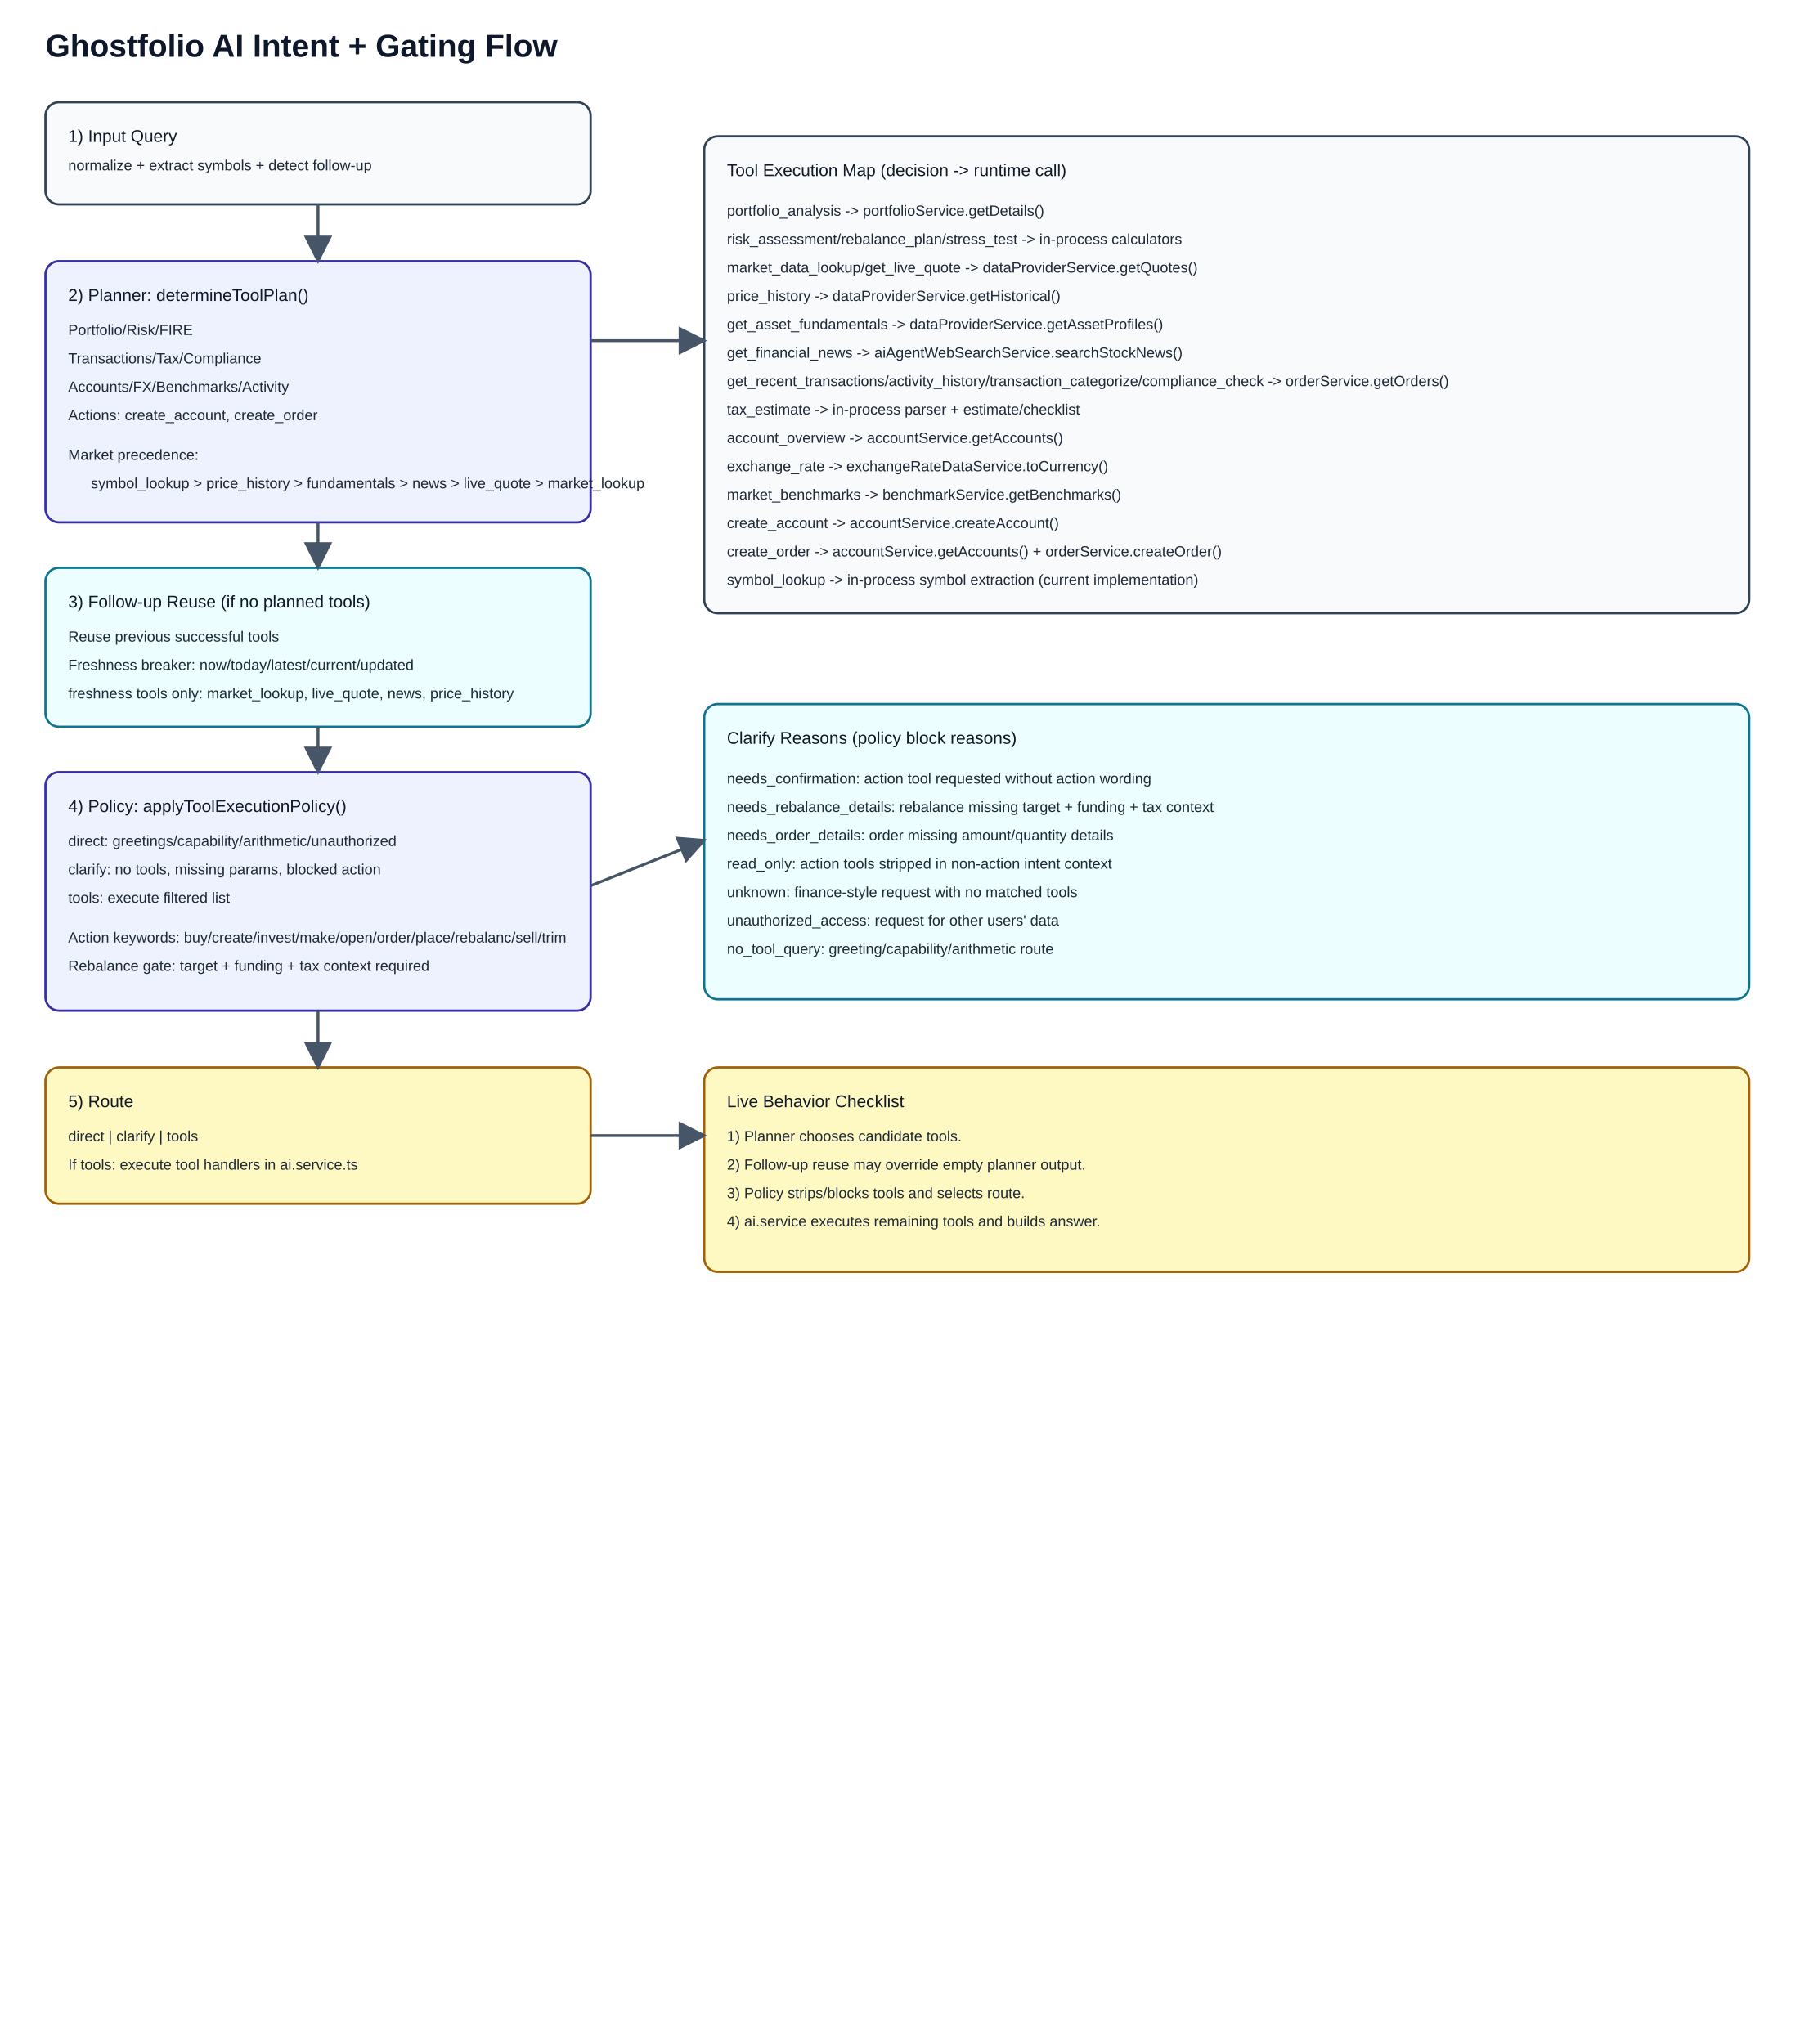
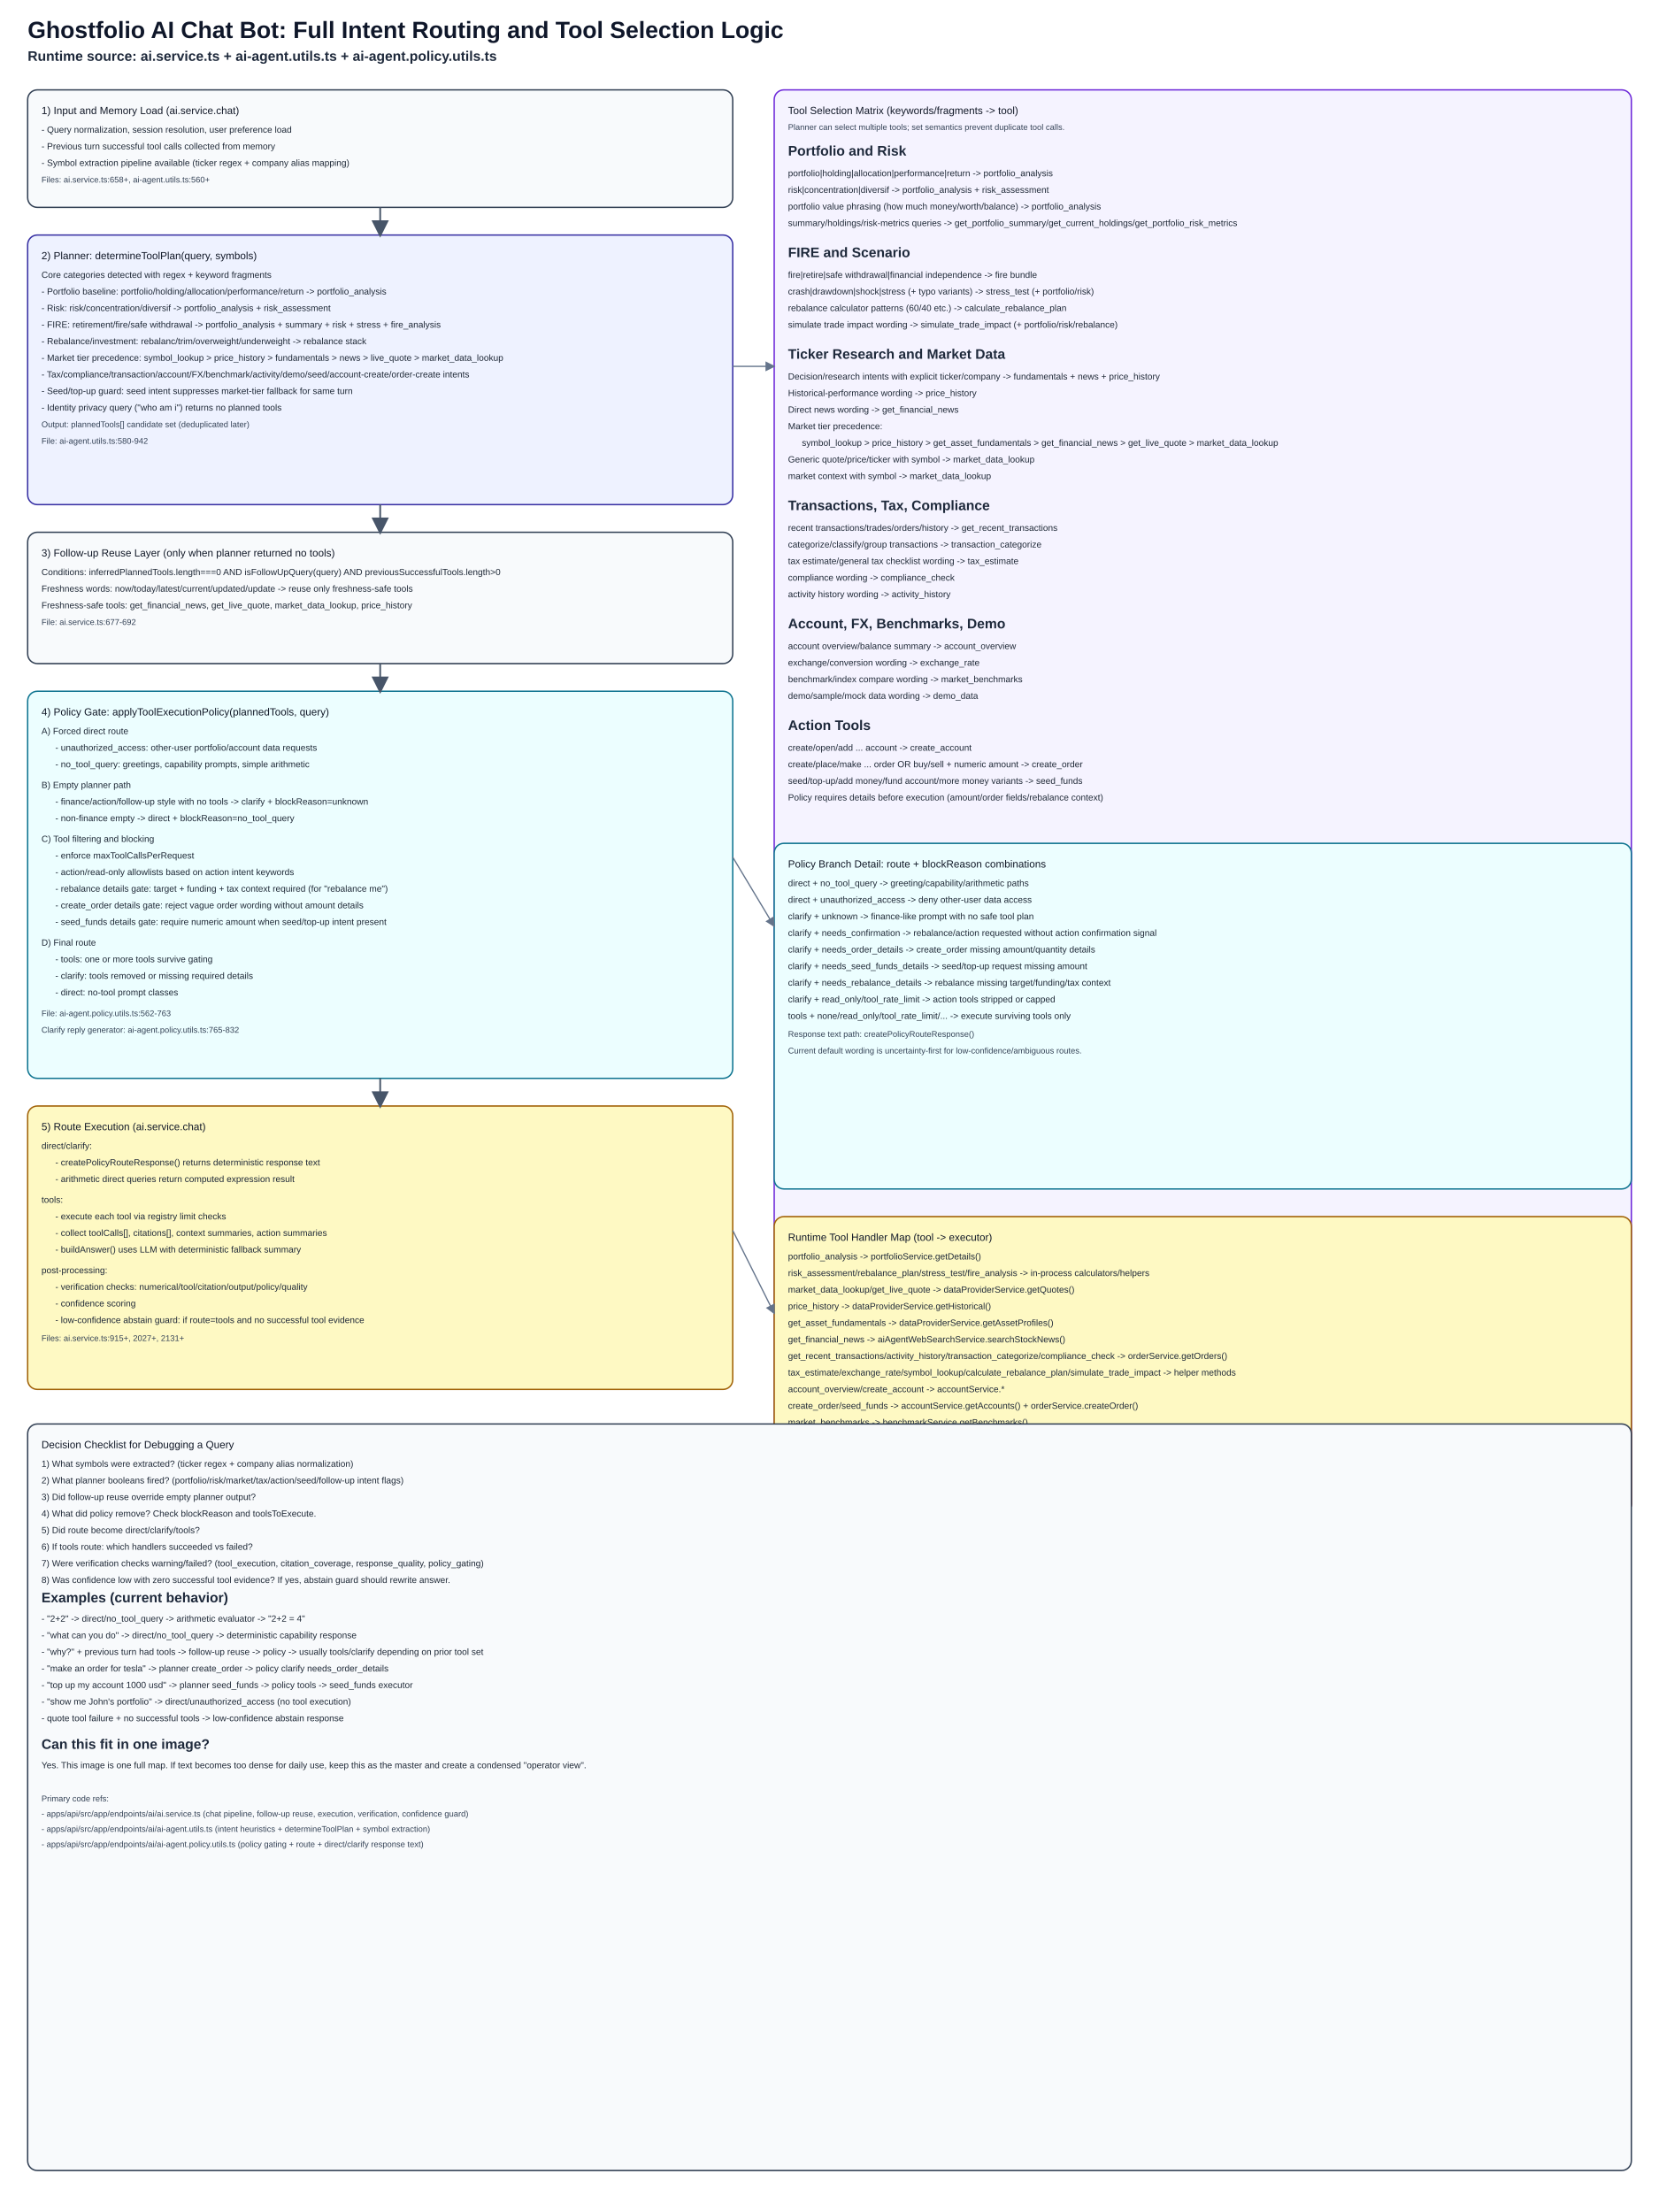
- <svg xmlns="http://www.w3.org/2000/svg" width="1600" height="1800" viewBox="0 0 1600 1800">
+ <svg xmlns="http://www.w3.org/2000/svg" width="2400" height="3200" viewBox="0 0 2400 3200">
  <defs>
    <style>
-       .title { font: 700 28px Arial, sans-serif; fill: #0f172a; }
-       .node { fill: #f8fafc; stroke: #334155; stroke-width: 2; rx: 12; ry: 12; }
-       .node2 { fill: #eef2ff; stroke: #3730a3; stroke-width: 2; rx: 12; ry: 12; }
-       .node3 { fill: #ecfeff; stroke: #0e7490; stroke-width: 2; rx: 12; ry: 12; }
-       .node4 { fill: #fef9c3; stroke: #a16207; stroke-width: 2; rx: 12; ry: 12; }
+       .title { font: 700 34px Arial, sans-serif; fill: #0f172a; }
+       .subtitle { font: 600 20px Arial, sans-serif; fill: #1e293b; }
+       .box { fill: #f8fafc; stroke: #334155; stroke-width: 2; rx: 14; ry: 14; }
+       .boxPlan { fill: #eef2ff; stroke: #3730a3; stroke-width: 2; rx: 14; ry: 14; }
+       .boxPolicy { fill: #ecfeff; stroke: #0e7490; stroke-width: 2; rx: 14; ry: 14; }
+       .boxRun { fill: #fef9c3; stroke: #a16207; stroke-width: 2; rx: 14; ry: 14; }
+       .boxTools { fill: #f5f3ff; stroke: #6d28d9; stroke-width: 2; rx: 14; ry: 14; }
      .text { font: 15px Arial, sans-serif; fill: #111827; }
      .small { font: 13px Arial, sans-serif; fill: #1f2937; }
-       .arrow { stroke: #475569; stroke-width: 2.5; fill: none; marker-end: url(#m); }
+       .mini { font: 12px Arial, sans-serif; fill: #334155; }
+       .arrow { stroke: #475569; stroke-width: 2.5; fill: none; marker-end: url(#arrow); }
+       .thinArrow { stroke: #64748b; stroke-width: 1.8; fill: none; marker-end: url(#arrowSmall); }
    </style>
-     <marker id="m" markerWidth="10" markerHeight="10" refX="9" refY="5" orient="auto">
+     <marker id="arrow" markerWidth="10" markerHeight="10" refX="8.5" refY="5" orient="auto">
      <path d="M0,0 L10,5 L0,10 Z" fill="#475569" />
    </marker>
+     <marker id="arrowSmall" markerWidth="8" markerHeight="8" refX="7" refY="4" orient="auto">
+       <path d="M0,0 L8,4 L0,8 Z" fill="#64748b" />
+     </marker>
  </defs>
-   <text x="40" y="50" class="title">Ghostfolio AI Intent + Gating Flow</text>
-   <rect x="40" y="90" width="480" height="90" class="node" />
-   <text x="60" y="125" class="text">1) Input Query</text>
-   <text x="60" y="150" class="small">normalize + extract symbols + detect follow-up</text>
-   <rect x="40" y="230" width="480" height="230" class="node2" />
-   <text x="60" y="265" class="text">2) Planner: determineToolPlan()</text>
-   <text x="60" y="295" class="small">Portfolio/Risk/FIRE</text>
-   <text x="60" y="320" class="small">Transactions/Tax/Compliance</text>
-   <text x="60" y="345" class="small">Accounts/FX/Benchmarks/Activity</text>
-   <text x="60" y="370" class="small">Actions: create_account, create_order</text>
-   <text x="60" y="405" class="small">Market precedence:</text>
-   <text x="80" y="430" class="small">symbol_lookup &gt; price_history &gt; fundamentals &gt; news &gt; live_quote &gt; market_lookup</text>
-   <rect x="40" y="500" width="480" height="140" class="node3" />
-   <text x="60" y="535" class="text">3) Follow-up Reuse (if no planned tools)</text>
-   <text x="60" y="565" class="small">Reuse previous successful tools</text>
-   <text x="60" y="590" class="small">Freshness breaker: now/today/latest/current/updated</text>
-   <text x="60" y="615" class="small">freshness tools only: market_lookup, live_quote, news, price_history</text>
-   <rect x="40" y="680" width="480" height="210" class="node2" />
-   <text x="60" y="715" class="text">4) Policy: applyToolExecutionPolicy()</text>
-   <text x="60" y="745" class="small">direct: greetings/capability/arithmetic/unauthorized</text>
-   <text x="60" y="770" class="small">clarify: no tools, missing params, blocked action</text>
-   <text x="60" y="795" class="small">tools: execute filtered list</text>
-   <text x="60" y="830" class="small">Action keywords: buy/create/invest/make/open/order/place/rebalanc/sell/trim</text>
-   <text x="60" y="855" class="small">Rebalance gate: target + funding + tax context required</text>
-   <rect x="40" y="940" width="480" height="120" class="node4" />
-   <text x="60" y="975" class="text">5) Route</text>
-   <text x="60" y="1005" class="small">direct | clarify | tools</text>
-   <text x="60" y="1030" class="small">If tools: execute tool handlers in ai.service.ts</text>
-   <rect x="620" y="120" width="920" height="420" class="node" />
-   <text x="640" y="155" class="text">Tool Execution Map (decision -&gt; runtime call)</text>
-   <text x="640" y="190" class="small">portfolio_analysis -&gt; portfolioService.getDetails()</text>
-   <text x="640" y="215" class="small">risk_assessment/rebalance_plan/stress_test -&gt; in-process calculators</text>
-   <text x="640" y="240" class="small">market_data_lookup/get_live_quote -&gt; dataProviderService.getQuotes()</text>
-   <text x="640" y="265" class="small">price_history -&gt; dataProviderService.getHistorical()</text>
-   <text x="640" y="290" class="small">get_asset_fundamentals -&gt; dataProviderService.getAssetProfiles()</text>
-   <text x="640" y="315" class="small">get_financial_news -&gt; aiAgentWebSearchService.searchStockNews()</text>
-   <text x="640" y="340" class="small">get_recent_transactions/activity_history/transaction_categorize/compliance_check -&gt; orderService.getOrders()</text>
-   <text x="640" y="365" class="small">tax_estimate -&gt; in-process parser + estimate/checklist</text>
-   <text x="640" y="390" class="small">account_overview -&gt; accountService.getAccounts()</text>
-   <text x="640" y="415" class="small">exchange_rate -&gt; exchangeRateDataService.toCurrency()</text>
-   <text x="640" y="440" class="small">market_benchmarks -&gt; benchmarkService.getBenchmarks()</text>
-   <text x="640" y="465" class="small">create_account -&gt; accountService.createAccount()</text>
-   <text x="640" y="490" class="small">create_order -&gt; accountService.getAccounts() + orderService.createOrder()</text>
-   <text x="640" y="515" class="small">symbol_lookup -&gt; in-process symbol extraction (current implementation)</text>
-   <rect x="620" y="620" width="920" height="260" class="node3" />
-   <text x="640" y="655" class="text">Clarify Reasons (policy block reasons)</text>
-   <text x="640" y="690" class="small">needs_confirmation: action tool requested without action wording</text>
-   <text x="640" y="715" class="small">needs_rebalance_details: rebalance missing target + funding + tax context</text>
-   <text x="640" y="740" class="small">needs_order_details: order missing amount/quantity details</text>
-   <text x="640" y="765" class="small">read_only: action tools stripped in non-action intent context</text>
-   <text x="640" y="790" class="small">unknown: finance-style request with no matched tools</text>
-   <text x="640" y="815" class="small">unauthorized_access: request for other users' data</text>
-   <text x="640" y="840" class="small">no_tool_query: greeting/capability/arithmetic route</text>
-   <rect x="620" y="940" width="920" height="180" class="node4" />
-   <text x="640" y="975" class="text">Live Behavior Checklist</text>
-   <text x="640" y="1005" class="small">1) Planner chooses candidate tools.</text>
-   <text x="640" y="1030" class="small">2) Follow-up reuse may override empty planner output.</text>
-   <text x="640" y="1055" class="small">3) Policy strips/blocks tools and selects route.</text>
-   <text x="640" y="1080" class="small">4) ai.service executes remaining tools and builds answer.</text>
-   <path d="M280 180 L280 230" class="arrow" />
-   <path d="M280 460 L280 500" class="arrow" />
-   <path d="M280 640 L280 680" class="arrow" />
-   <path d="M280 890 L280 940" class="arrow" />
-   <path d="M520 300 L620 300" class="arrow" />
-   <path d="M520 780 L620 740" class="arrow" />
-   <path d="M520 1000 L620 1000" class="arrow" />
+   <text x="40" y="55" class="title">Ghostfolio AI Chat Bot: Full Intent Routing and Tool Selection Logic</text>
+   <text x="40" y="88" class="subtitle">Runtime source: ai.service.ts + ai-agent.utils.ts + ai-agent.policy.utils.ts</text>
+   <rect x="40" y="130" width="1020" height="170" class="box" />
+   <text x="60" y="165" class="text">1) Input and Memory Load (ai.service.chat)</text>
+   <text x="60" y="192" class="small">- Query normalization, session resolution, user preference load</text>
+   <text x="60" y="216" class="small">- Previous turn successful tool calls collected from memory</text>
+   <text x="60" y="240" class="small">- Symbol extraction pipeline available (ticker regex + company alias mapping)</text>
+   <text x="60" y="264" class="mini">Files: ai.service.ts:658+, ai-agent.utils.ts:560+</text>
+   <rect x="40" y="340" width="1020" height="390" class="boxPlan" />
+   <text x="60" y="375" class="text">2) Planner: determineToolPlan(query, symbols)</text>
+   <text x="60" y="402" class="small">Core categories detected with regex + keyword fragments</text>
+   <text x="60" y="426" class="small">- Portfolio baseline: portfolio/holding/allocation/performance/return -&gt; portfolio_analysis</text>
+   <text x="60" y="450" class="small">- Risk: risk/concentration/diversif -&gt; portfolio_analysis + risk_assessment</text>
+   <text x="60" y="474" class="small">- FIRE: retirement/fire/safe withdrawal -&gt; portfolio_analysis + summary + risk + stress + fire_analysis</text>
+   <text x="60" y="498" class="small">- Rebalance/investment: rebalanc/trim/overweight/underweight -&gt; rebalance stack</text>
+   <text x="60" y="522" class="small">- Market tier precedence: symbol_lookup &gt; price_history &gt; fundamentals &gt; news &gt; live_quote &gt; market_data_lookup</text>
+   <text x="60" y="546" class="small">- Tax/compliance/transaction/account/FX/benchmark/activity/demo/seed/account-create/order-create intents</text>
+   <text x="60" y="570" class="small">- Seed/top-up guard: seed intent suppresses market-tier fallback for same turn</text>
+   <text x="60" y="594" class="small">- Identity privacy query ("who am i") returns no planned tools</text>
+   <text x="60" y="618" class="mini">Output: plannedTools[] candidate set (deduplicated later)</text>
+   <text x="60" y="642" class="mini">File: ai-agent.utils.ts:580-942</text>
+   <rect x="40" y="770" width="1020" height="190" class="box" />
+   <text x="60" y="805" class="text">3) Follow-up Reuse Layer (only when planner returned no tools)</text>
+   <text x="60" y="832" class="small">Conditions: inferredPlannedTools.length===0 AND isFollowUpQuery(query) AND previousSuccessfulTools.length&gt;0</text>
+   <text x="60" y="856" class="small">Freshness words: now/today/latest/current/updated/update -&gt; reuse only freshness-safe tools</text>
+   <text x="60" y="880" class="small">Freshness-safe tools: get_financial_news, get_live_quote, market_data_lookup, price_history</text>
+   <text x="60" y="904" class="mini">File: ai.service.ts:677-692</text>
+   <rect x="40" y="1000" width="1020" height="560" class="boxPolicy" />
+   <text x="60" y="1035" class="text">4) Policy Gate: applyToolExecutionPolicy(plannedTools, query)</text>
+   <text x="60" y="1062" class="small">A) Forced direct route</text>
+   <text x="80" y="1086" class="small">- unauthorized_access: other-user portfolio/account data requests</text>
+   <text x="80" y="1110" class="small">- no_tool_query: greetings, capability prompts, simple arithmetic</text>
+   <text x="60" y="1140" class="small">B) Empty planner path</text>
+   <text x="80" y="1164" class="small">- finance/action/follow-up style with no tools -&gt; clarify + blockReason=unknown</text>
+   <text x="80" y="1188" class="small">- non-finance empty -&gt; direct + blockReason=no_tool_query</text>
+   <text x="60" y="1218" class="small">C) Tool filtering and blocking</text>
+   <text x="80" y="1242" class="small">- enforce maxToolCallsPerRequest</text>
+   <text x="80" y="1266" class="small">- action/read-only allowlists based on action intent keywords</text>
+   <text x="80" y="1290" class="small">- rebalance details gate: target + funding + tax context required (for "rebalance me")</text>
+   <text x="80" y="1314" class="small">- create_order details gate: reject vague order wording without amount details</text>
+   <text x="80" y="1338" class="small">- seed_funds details gate: require numeric amount when seed/top-up intent present</text>
+   <text x="60" y="1368" class="small">D) Final route</text>
+   <text x="80" y="1392" class="small">- tools: one or more tools survive gating</text>
+   <text x="80" y="1416" class="small">- clarify: tools removed or missing required details</text>
+   <text x="80" y="1440" class="small">- direct: no-tool prompt classes</text>
+   <text x="60" y="1470" class="mini">File: ai-agent.policy.utils.ts:562-763</text>
+   <text x="60" y="1494" class="mini">Clarify reply generator: ai-agent.policy.utils.ts:765-832</text>
+   <rect x="40" y="1600" width="1020" height="410" class="boxRun" />
+   <text x="60" y="1635" class="text">5) Route Execution (ai.service.chat)</text>
+   <text x="60" y="1662" class="small">direct/clarify:</text>
+   <text x="80" y="1686" class="small">- createPolicyRouteResponse() returns deterministic response text</text>
+   <text x="80" y="1710" class="small">- arithmetic direct queries return computed expression result</text>
+   <text x="60" y="1740" class="small">tools:</text>
+   <text x="80" y="1764" class="small">- execute each tool via registry limit checks</text>
+   <text x="80" y="1788" class="small">- collect toolCalls[], citations[], context summaries, action summaries</text>
+   <text x="80" y="1812" class="small">- buildAnswer() uses LLM with deterministic fallback summary</text>
+   <text x="60" y="1842" class="small">post-processing:</text>
+   <text x="80" y="1866" class="small">- verification checks: numerical/tool/citation/output/policy/quality</text>
+   <text x="80" y="1890" class="small">- confidence scoring</text>
+   <text x="80" y="1914" class="small">- low-confidence abstain guard: if route=tools and no successful tool evidence</text>
+   <text x="60" y="1940" class="mini">Files: ai.service.ts:915+, 2027+, 2131+</text>
+   <path d="M550 300 L550 340" class="arrow" />
+   <path d="M550 730 L550 770" class="arrow" />
+   <path d="M550 960 L550 1000" class="arrow" />
+   <path d="M550 1560 L550 1600" class="arrow" />
+   <rect x="1120" y="130" width="1240" height="2060" class="boxTools" />
+   <text x="1140" y="165" class="text">Tool Selection Matrix (keywords/fragments -&gt; tool)</text>
+   <text x="1140" y="188" class="mini">Planner can select multiple tools; set semantics prevent duplicate tool calls.</text>
+   <text x="1140" y="225" class="subtitle">Portfolio and Risk</text>
+   <text x="1140" y="255" class="small">portfolio|holding|allocation|performance|return -&gt; portfolio_analysis</text>
+   <text x="1140" y="279" class="small">risk|concentration|diversif -&gt; portfolio_analysis + risk_assessment</text>
+   <text x="1140" y="303" class="small">portfolio value phrasing (how much money/worth/balance) -&gt; portfolio_analysis</text>
+   <text x="1140" y="327" class="small">summary/holdings/risk-metrics queries -&gt; get_portfolio_summary/get_current_holdings/get_portfolio_risk_metrics</text>
+   <text x="1140" y="372" class="subtitle">FIRE and Scenario</text>
+   <text x="1140" y="402" class="small">fire|retire|safe withdrawal|financial independence -&gt; fire bundle</text>
+   <text x="1140" y="426" class="small">crash|drawdown|shock|stress (+ typo variants) -&gt; stress_test (+ portfolio/risk)</text>
+   <text x="1140" y="450" class="small">rebalance calculator patterns (60/40 etc.) -&gt; calculate_rebalance_plan</text>
+   <text x="1140" y="474" class="small">simulate trade impact wording -&gt; simulate_trade_impact (+ portfolio/risk/rebalance)</text>
+   <text x="1140" y="519" class="subtitle">Ticker Research and Market Data</text>
+   <text x="1140" y="549" class="small">Decision/research intents with explicit ticker/company -&gt; fundamentals + news + price_history</text>
+   <text x="1140" y="573" class="small">Historical-performance wording -&gt; price_history</text>
+   <text x="1140" y="597" class="small">Direct news wording -&gt; get_financial_news</text>
+   <text x="1140" y="621" class="small">Market tier precedence:</text>
+   <text x="1160" y="645" class="small">symbol_lookup &gt; price_history &gt; get_asset_fundamentals &gt; get_financial_news &gt; get_live_quote &gt; market_data_lookup</text>
+   <text x="1140" y="669" class="small">Generic quote/price/ticker with symbol -&gt; market_data_lookup</text>
+   <text x="1140" y="693" class="small">market context with symbol -&gt; market_data_lookup</text>
+   <text x="1140" y="738" class="subtitle">Transactions, Tax, Compliance</text>
+   <text x="1140" y="768" class="small">recent transactions/trades/orders/history -&gt; get_recent_transactions</text>
+   <text x="1140" y="792" class="small">categorize/classify/group transactions -&gt; transaction_categorize</text>
+   <text x="1140" y="816" class="small">tax estimate/general tax checklist wording -&gt; tax_estimate</text>
+   <text x="1140" y="840" class="small">compliance wording -&gt; compliance_check</text>
+   <text x="1140" y="864" class="small">activity history wording -&gt; activity_history</text>
+   <text x="1140" y="909" class="subtitle">Account, FX, Benchmarks, Demo</text>
+   <text x="1140" y="939" class="small">account overview/balance summary -&gt; account_overview</text>
+   <text x="1140" y="963" class="small">exchange/conversion wording -&gt; exchange_rate</text>
+   <text x="1140" y="987" class="small">benchmark/index compare wording -&gt; market_benchmarks</text>
+   <text x="1140" y="1011" class="small">demo/sample/mock data wording -&gt; demo_data</text>
+   <text x="1140" y="1056" class="subtitle">Action Tools</text>
+   <text x="1140" y="1086" class="small">create/open/add ... account -&gt; create_account</text>
+   <text x="1140" y="1110" class="small">create/place/make ... order OR buy/sell + numeric amount -&gt; create_order</text>
+   <text x="1140" y="1134" class="small">seed/top-up/add money/fund account/more money variants -&gt; seed_funds</text>
+   <text x="1140" y="1158" class="small">Policy requires details before execution (amount/order fields/rebalance context)</text>
+   <rect x="1120" y="1220" width="1240" height="500" class="boxPolicy" />
+   <text x="1140" y="1255" class="text">Policy Branch Detail: route + blockReason combinations</text>
+   <text x="1140" y="1282" class="small">direct + no_tool_query -&gt; greeting/capability/arithmetic paths</text>
+   <text x="1140" y="1306" class="small">direct + unauthorized_access -&gt; deny other-user data access</text>
+   <text x="1140" y="1330" class="small">clarify + unknown -&gt; finance-like prompt with no safe tool plan</text>
+   <text x="1140" y="1354" class="small">clarify + needs_confirmation -&gt; rebalance/action requested without action confirmation signal</text>
+   <text x="1140" y="1378" class="small">clarify + needs_order_details -&gt; create_order missing amount/quantity details</text>
+   <text x="1140" y="1402" class="small">clarify + needs_seed_funds_details -&gt; seed/top-up request missing amount</text>
+   <text x="1140" y="1426" class="small">clarify + needs_rebalance_details -&gt; rebalance missing target/funding/tax context</text>
+   <text x="1140" y="1450" class="small">clarify + read_only/tool_rate_limit -&gt; action tools stripped or capped</text>
+   <text x="1140" y="1474" class="small">tools + none/read_only/tool_rate_limit/... -&gt; execute surviving tools only</text>
+   <text x="1140" y="1500" class="mini">Response text path: createPolicyRouteResponse()</text>
+   <text x="1140" y="1524" class="mini">Current default wording is uncertainty-first for low-confidence/ambiguous routes.</text>
+   <rect x="1120" y="1760" width="1240" height="430" class="boxRun" />
+   <text x="1140" y="1795" class="text">Runtime Tool Handler Map (tool -&gt; executor)</text>
+   <text x="1140" y="1822" class="small">portfolio_analysis -&gt; portfolioService.getDetails()</text>
+   <text x="1140" y="1846" class="small">risk_assessment/rebalance_plan/stress_test/fire_analysis -&gt; in-process calculators/helpers</text>
+   <text x="1140" y="1870" class="small">market_data_lookup/get_live_quote -&gt; dataProviderService.getQuotes()</text>
+   <text x="1140" y="1894" class="small">price_history -&gt; dataProviderService.getHistorical()</text>
+   <text x="1140" y="1918" class="small">get_asset_fundamentals -&gt; dataProviderService.getAssetProfiles()</text>
+   <text x="1140" y="1942" class="small">get_financial_news -&gt; aiAgentWebSearchService.searchStockNews()</text>
+   <text x="1140" y="1966" class="small">get_recent_transactions/activity_history/transaction_categorize/compliance_check -&gt; orderService.getOrders()</text>
+   <text x="1140" y="1990" class="small">tax_estimate/exchange_rate/symbol_lookup/calculate_rebalance_plan/simulate_trade_impact -&gt; helper methods</text>
+   <text x="1140" y="2014" class="small">account_overview/create_account -&gt; accountService.*</text>
+   <text x="1140" y="2038" class="small">create_order/seed_funds -&gt; accountService.getAccounts() + orderService.createOrder()</text>
+   <text x="1140" y="2062" class="small">market_benchmarks -&gt; benchmarkService.getBenchmarks()</text>
+   <rect x="40" y="2060" width="2320" height="1080" class="box" />
+   <text x="60" y="2095" class="text">Decision Checklist for Debugging a Query</text>
+   <text x="60" y="2122" class="small">1) What symbols were extracted? (ticker regex + company alias normalization)</text>
+   <text x="60" y="2146" class="small">2) What planner booleans fired? (portfolio/risk/market/tax/action/seed/follow-up intent flags)</text>
+   <text x="60" y="2170" class="small">3) Did follow-up reuse override empty planner output?</text>
+   <text x="60" y="2194" class="small">4) What did policy remove? Check blockReason and toolsToExecute.</text>
+   <text x="60" y="2218" class="small">5) Did route become direct/clarify/tools?</text>
+   <text x="60" y="2242" class="small">6) If tools route: which handlers succeeded vs failed?</text>
+   <text x="60" y="2266" class="small">7) Were verification checks warning/failed? (tool_execution, citation_coverage, response_quality, policy_gating)</text>
+   <text x="60" y="2290" class="small">8) Was confidence low with zero successful tool evidence? If yes, abstain guard should rewrite answer.</text>
+   <text x="60" y="2318" class="subtitle">Examples (current behavior)</text>
+   <text x="60" y="2346" class="small">- "2+2" -&gt; direct/no_tool_query -&gt; arithmetic evaluator -&gt; "2+2 = 4"</text>
+   <text x="60" y="2370" class="small">- "what can you do" -&gt; direct/no_tool_query -&gt; deterministic capability response</text>
+   <text x="60" y="2394" class="small">- "why?" + previous turn had tools -&gt; follow-up reuse -&gt; policy -&gt; usually tools/clarify depending on prior tool set</text>
+   <text x="60" y="2418" class="small">- "make an order for tesla" -&gt; planner create_order -&gt; policy clarify needs_order_details</text>
+   <text x="60" y="2442" class="small">- "top up my account 1000 usd" -&gt; planner seed_funds -&gt; policy tools -&gt; seed_funds executor</text>
+   <text x="60" y="2466" class="small">- "show me John's portfolio" -&gt; direct/unauthorized_access (no tool execution)</text>
+   <text x="60" y="2490" class="small">- quote tool failure + no successful tools -&gt; low-confidence abstain response</text>
+   <text x="60" y="2530" class="subtitle">Can this fit in one image?</text>
+   <text x="60" y="2558" class="small">Yes. This image is one full map. If text becomes too dense for daily use, keep this as the master and create a condensed "operator view".</text>
+   <text x="60" y="2606" class="mini">Primary code refs:</text>
+   <text x="60" y="2628" class="mini">- apps/api/src/app/endpoints/ai/ai.service.ts (chat pipeline, follow-up reuse, execution, verification, confidence guard)</text>
+   <text x="60" y="2650" class="mini">- apps/api/src/app/endpoints/ai/ai-agent.utils.ts (intent heuristics + determineToolPlan + symbol extraction)</text>
+   <text x="60" y="2672" class="mini">- apps/api/src/app/endpoints/ai/ai-agent.policy.utils.ts (policy gating + route + direct/clarify response text)</text>
+   <path d="M1060 530 L1120 530" class="thinArrow" />
+   <path d="M1060 1240 L1120 1340" class="thinArrow" />
+   <path d="M1060 1780 L1120 1900" class="thinArrow" />
</svg>
